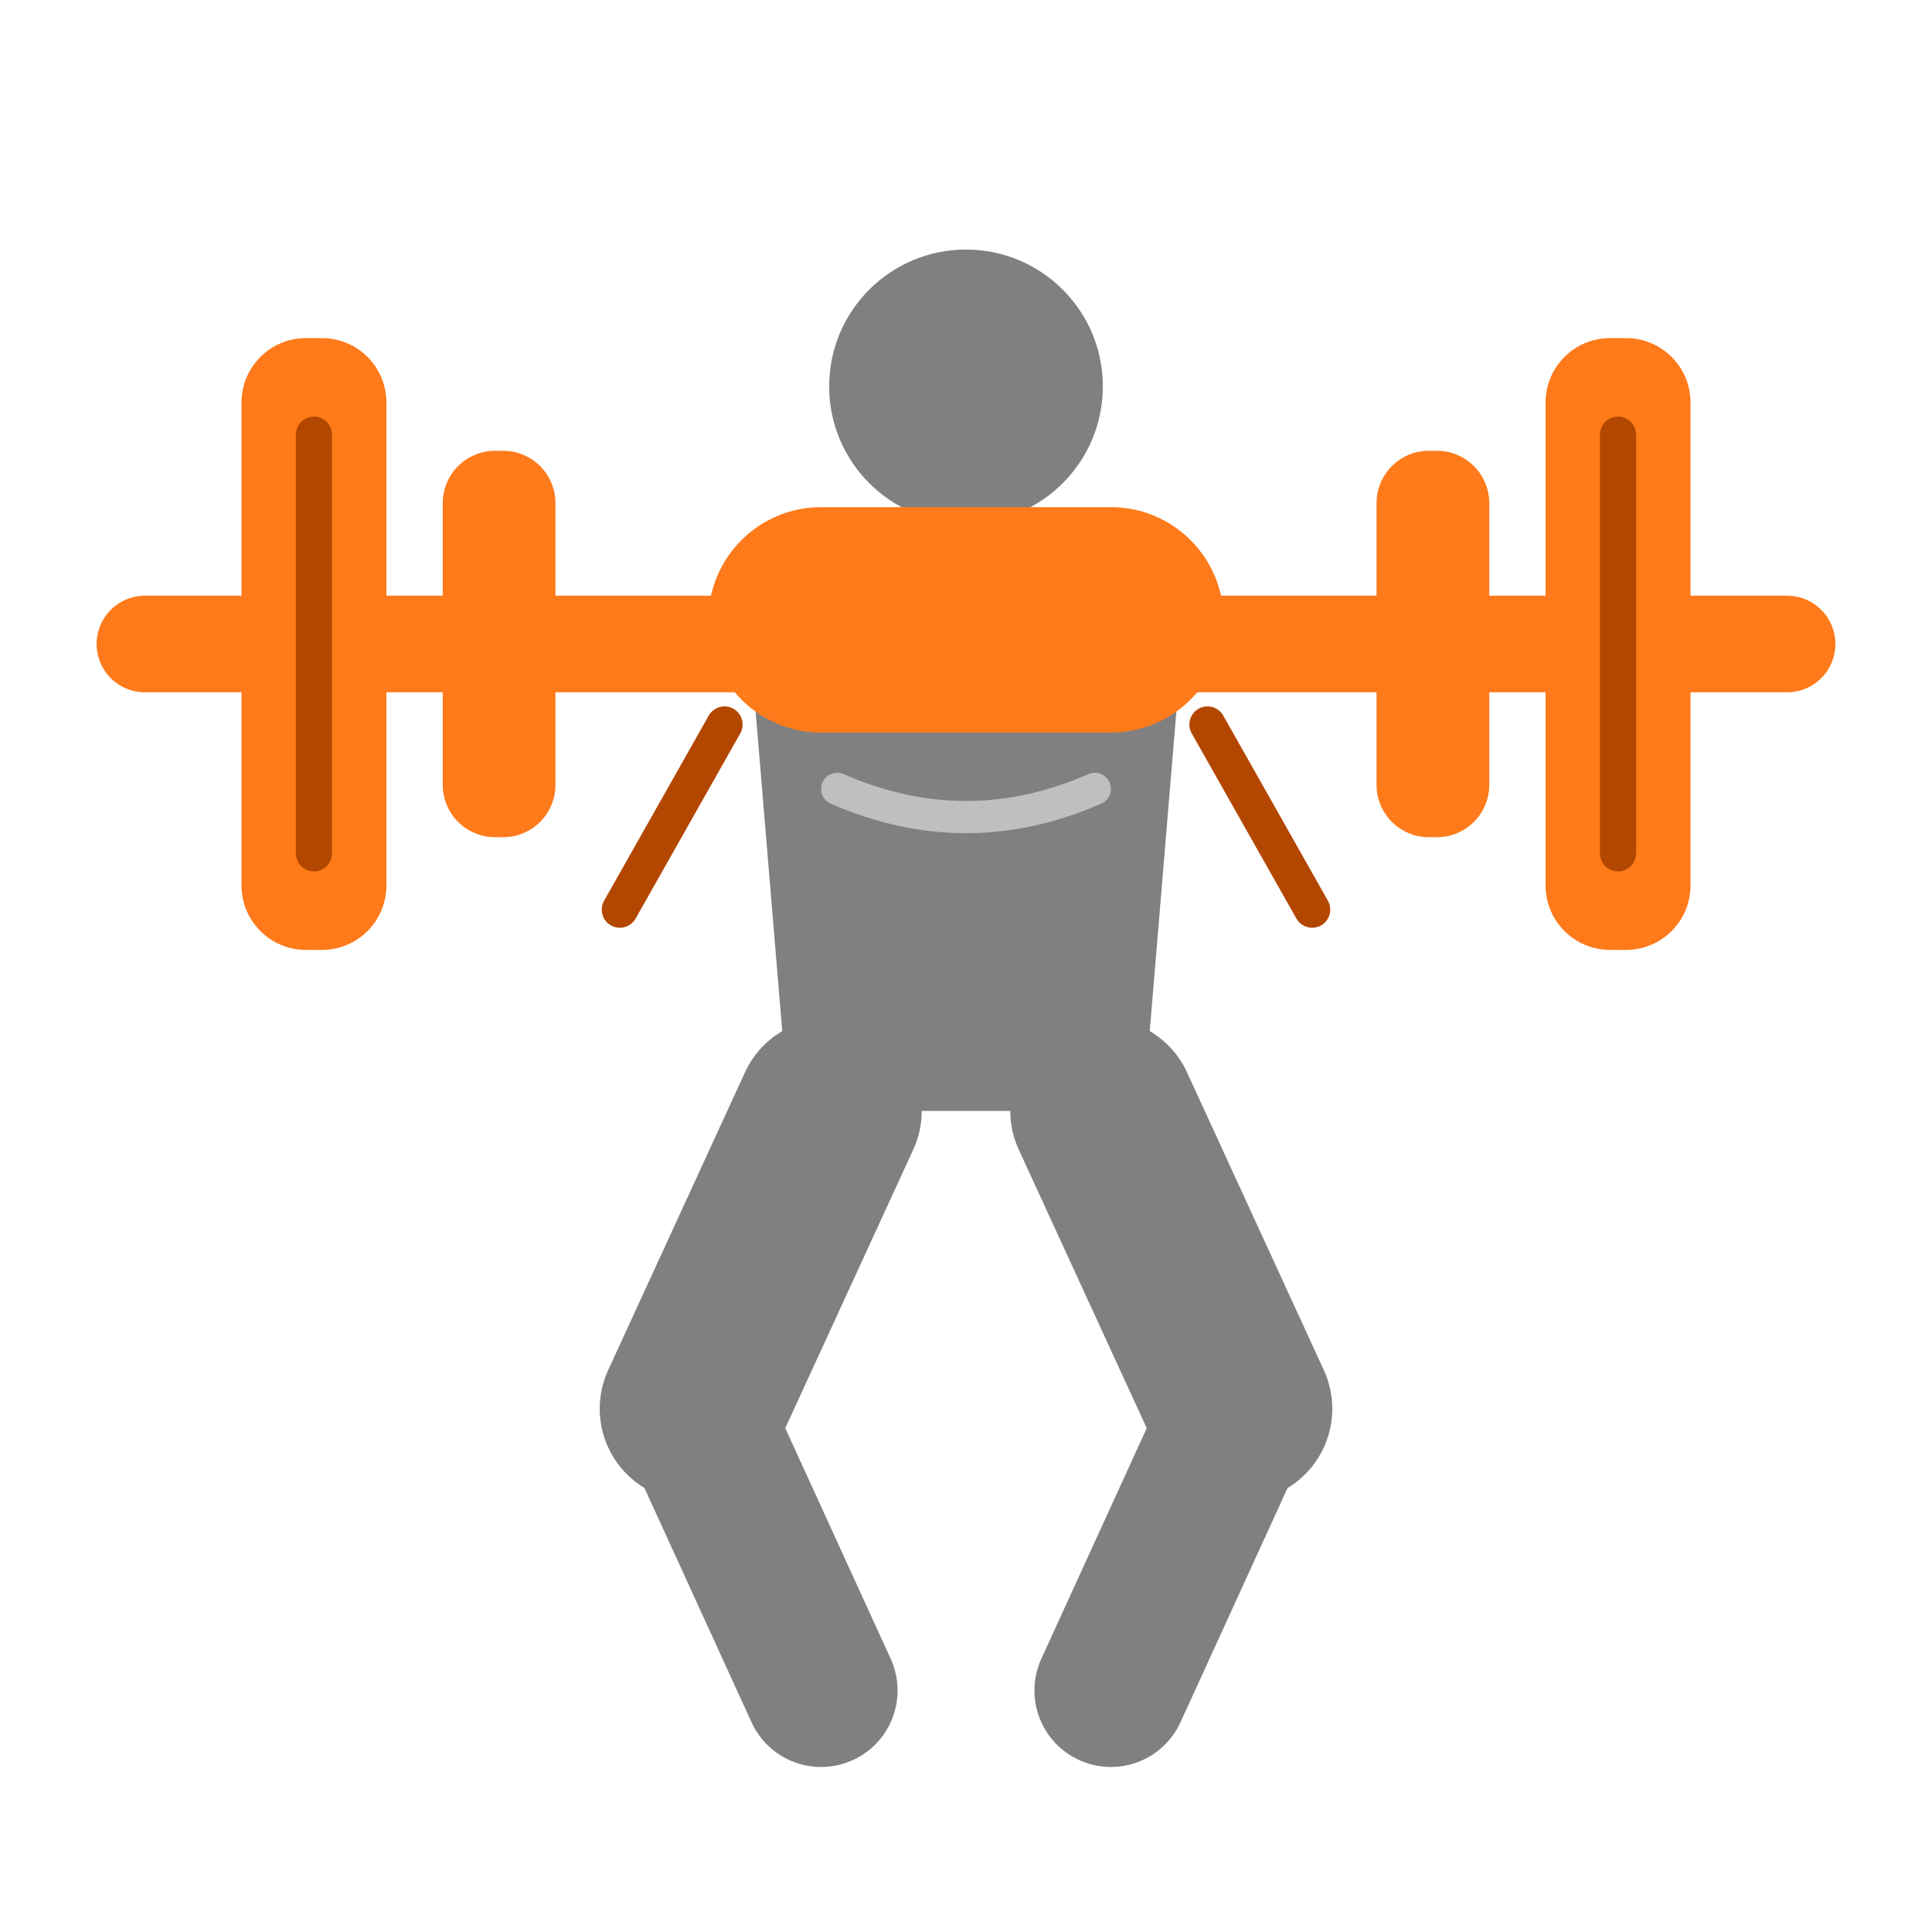
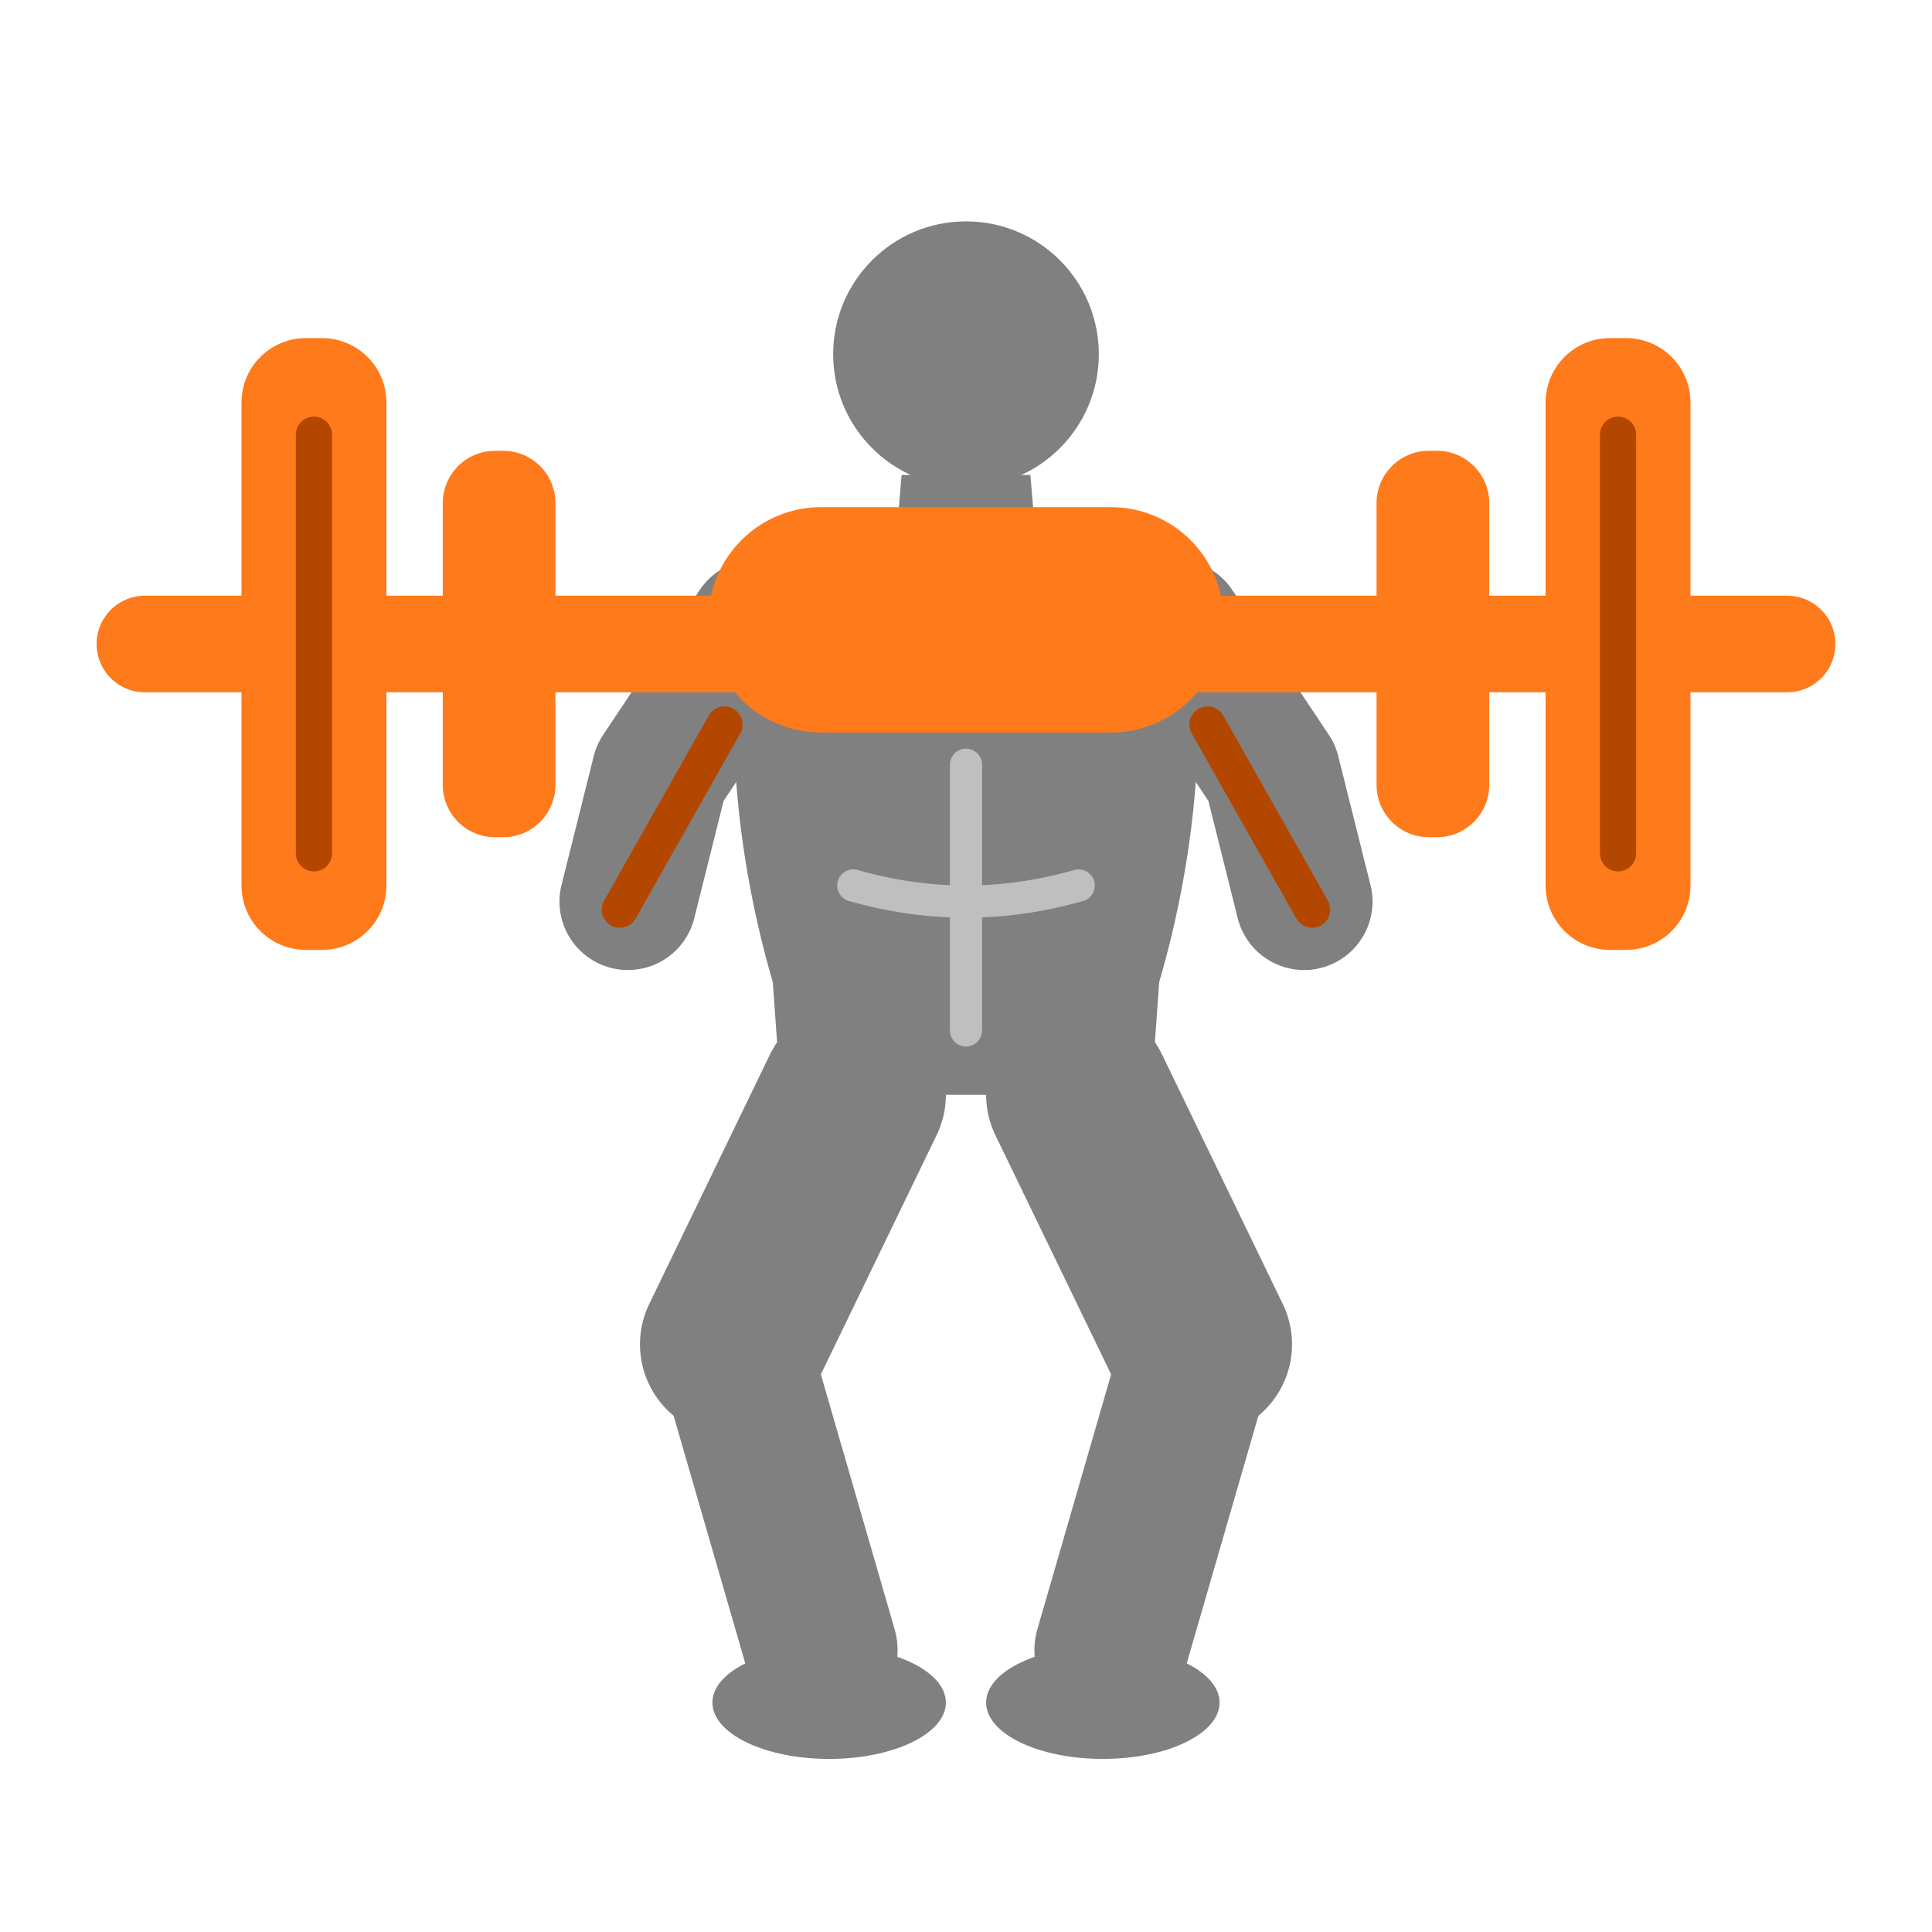
<svg viewBox="0 0 48 48">
-   <circle fill="#808080" cx="24" cy="9.6" r="3.4" />
-   <path fill="#808080" d="M18.6 15.6 Q24 13.8 29.4 15.6 L28.4 27.6 L19.6 27.6 Z" />
-   <path fill="none" stroke="#808080" stroke-width="4.6" stroke-linecap="round" d="M20.6 27.6 L17.2 35" />
-   <path fill="none" stroke="#808080" stroke-width="4.6" stroke-linecap="round" d="M27.4 27.6 L30.8 35" />
-   <path fill="none" stroke="#808080" stroke-width="3.8" stroke-linecap="round" d="M17.2 35 L20.4 42" />
-   <path fill="none" stroke="#808080" stroke-width="3.8" stroke-linecap="round" d="M30.8 35 L27.6 42" />
-   <path fill="none" stroke="#bfbfbf" stroke-width="0.8" stroke-linecap="round" d="M20.8 19.6 Q24 21 27.2 19.6" />
+   <circle fill="#808080" cx="24" cy="8.8" r="3.3" />
+   <path fill="#808080" d="M22.4 11.8 L25.6 11.8 L25.8 14.2 L22.2 14.2 Z" />
+   <path fill="#808080" d="M18.4 14.6 Q24 12.6 29.6 14.6 Q30.2 19.6 28.8 24.4 L28.6 27.2 L19.4 27.2 L19.2 24.4 Q17.8 19.6 18.4 14.6 Z" />
+   <path fill="none" stroke="#808080" stroke-width="3.4" stroke-linecap="round" stroke-linejoin="round" d="M18.8 15.6 L16.4 19.2 L15.6 22.4" />
+   <path fill="none" stroke="#808080" stroke-width="3.4" stroke-linecap="round" stroke-linejoin="round" d="M29.2 15.6 L31.6 19.2 L32.4 22.4" />
+   <path fill="none" stroke="#808080" stroke-width="4.6" stroke-linecap="round" stroke-linejoin="round" d="M21.2 27.2 L18.2 33.4" />
+   <path fill="none" stroke="#808080" stroke-width="4.6" stroke-linecap="round" stroke-linejoin="round" d="M26.8 27.2 L29.8 33.4" />
+   <path fill="none" stroke="#808080" stroke-width="3.8" stroke-linecap="round" stroke-linejoin="round" d="M18.2 33.4 L20.4 41" />
+   <path fill="none" stroke="#808080" stroke-width="3.8" stroke-linecap="round" stroke-linejoin="round" d="M29.8 33.4 L27.6 41" />
+   <ellipse fill="#808080" cx="20.6" cy="42.3" rx="2.9" ry="1.4" />
+   <ellipse fill="#808080" cx="27.4" cy="42.3" rx="2.9" ry="1.4" />
+   <path fill="none" stroke="#bfbfbf" stroke-width="0.8" stroke-linecap="round" d="M20.2 17 Q24 18.4 27.8 17" />
+   <path fill="none" stroke="#bfbfbf" stroke-width="0.8" stroke-linecap="round" d="M24 19 L24 25.6 M21.2 22 Q24 22.8 26.8 22" />
  <path fill="none" stroke="#ff7a1a" stroke-width="2.4" stroke-linecap="round" d="M3.6 16 L44.4 16" />
  <rect fill="#ff7a1a" x="6" y="8.4" width="3.6" height="15.2" rx="1.6" />
  <rect fill="#ff7a1a" x="38.4" y="8.4" width="3.6" height="15.2" rx="1.6" />
  <rect fill="#ff7a1a" x="11" y="11.2" width="2.8" height="9.6" rx="1.3" />
  <rect fill="#ff7a1a" x="34.2" y="11.2" width="2.8" height="9.6" rx="1.3" />
  <path fill="none" stroke="#b34700" stroke-width="0.9" stroke-linecap="round" d="M7.8 10.8 L7.8 21.2 M40.2 10.8 L40.2 21.2" />
  <rect fill="#ff7a1a" x="17.6" y="12.6" width="12.8" height="5.6" rx="2.8" />
  <path fill="none" stroke="#b34700" stroke-width="0.9" stroke-linecap="round" d="M18 18 L15.4 22.6 M30 18 L32.6 22.6" />
</svg>
